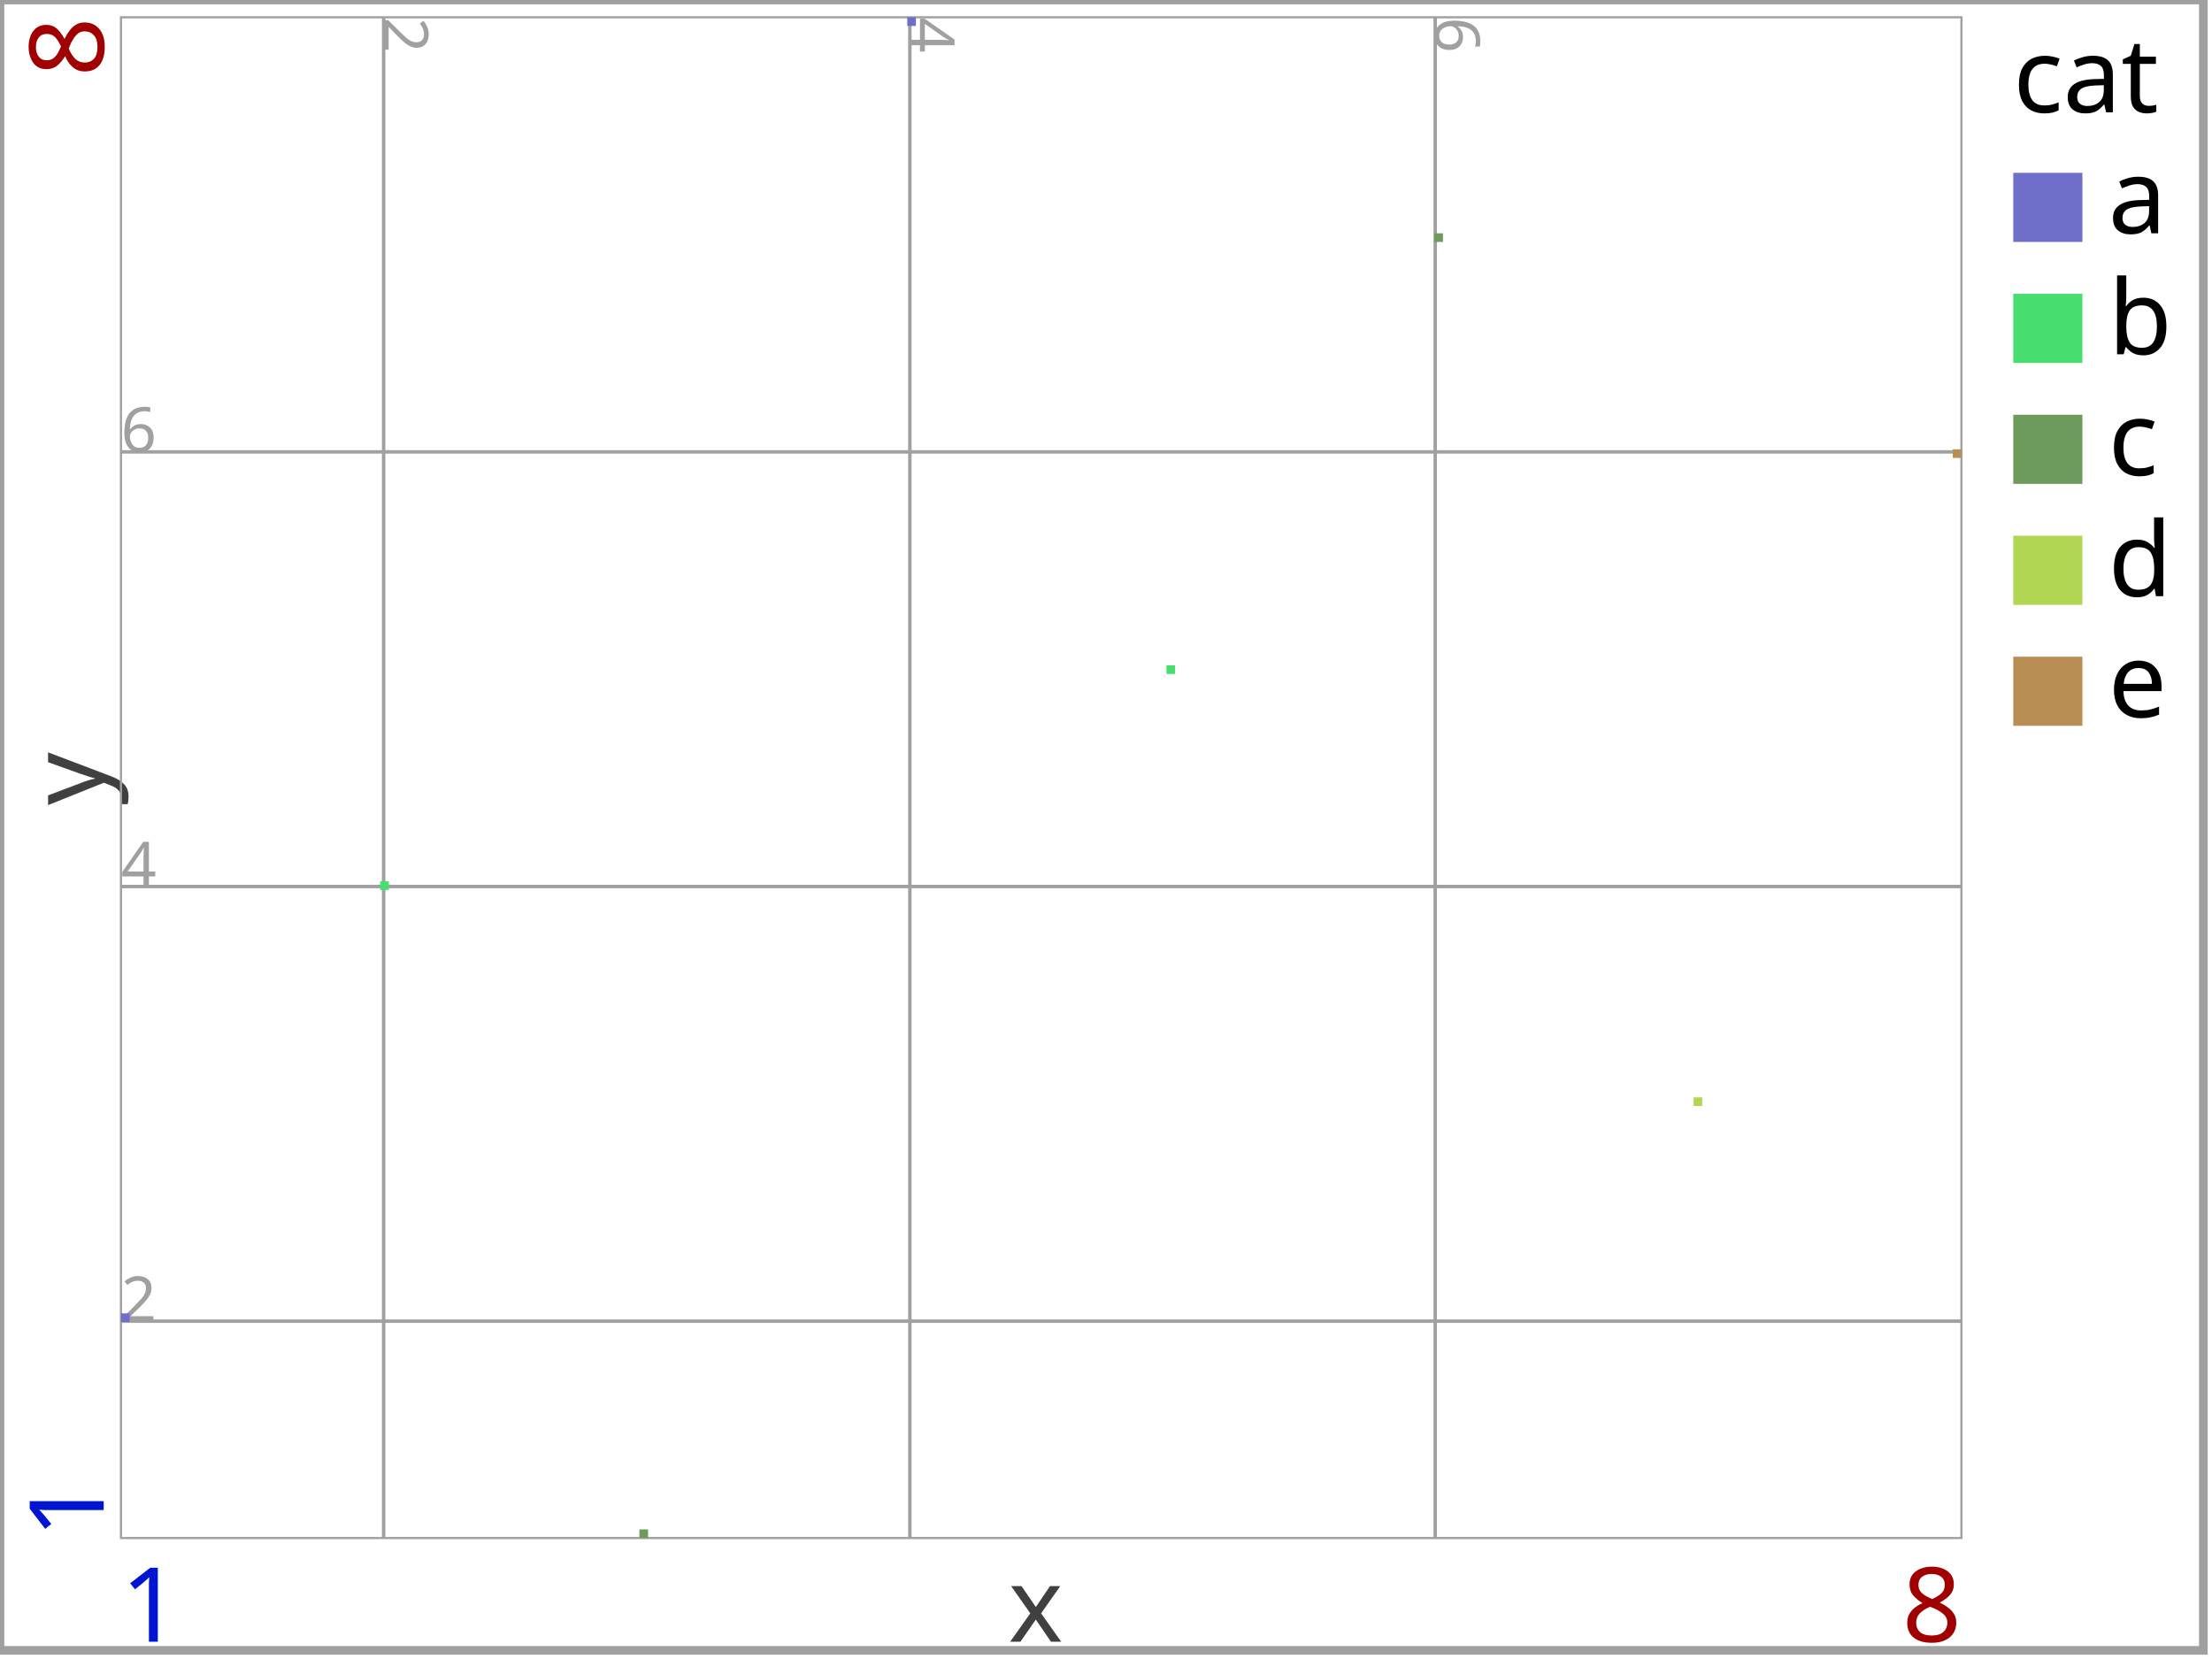
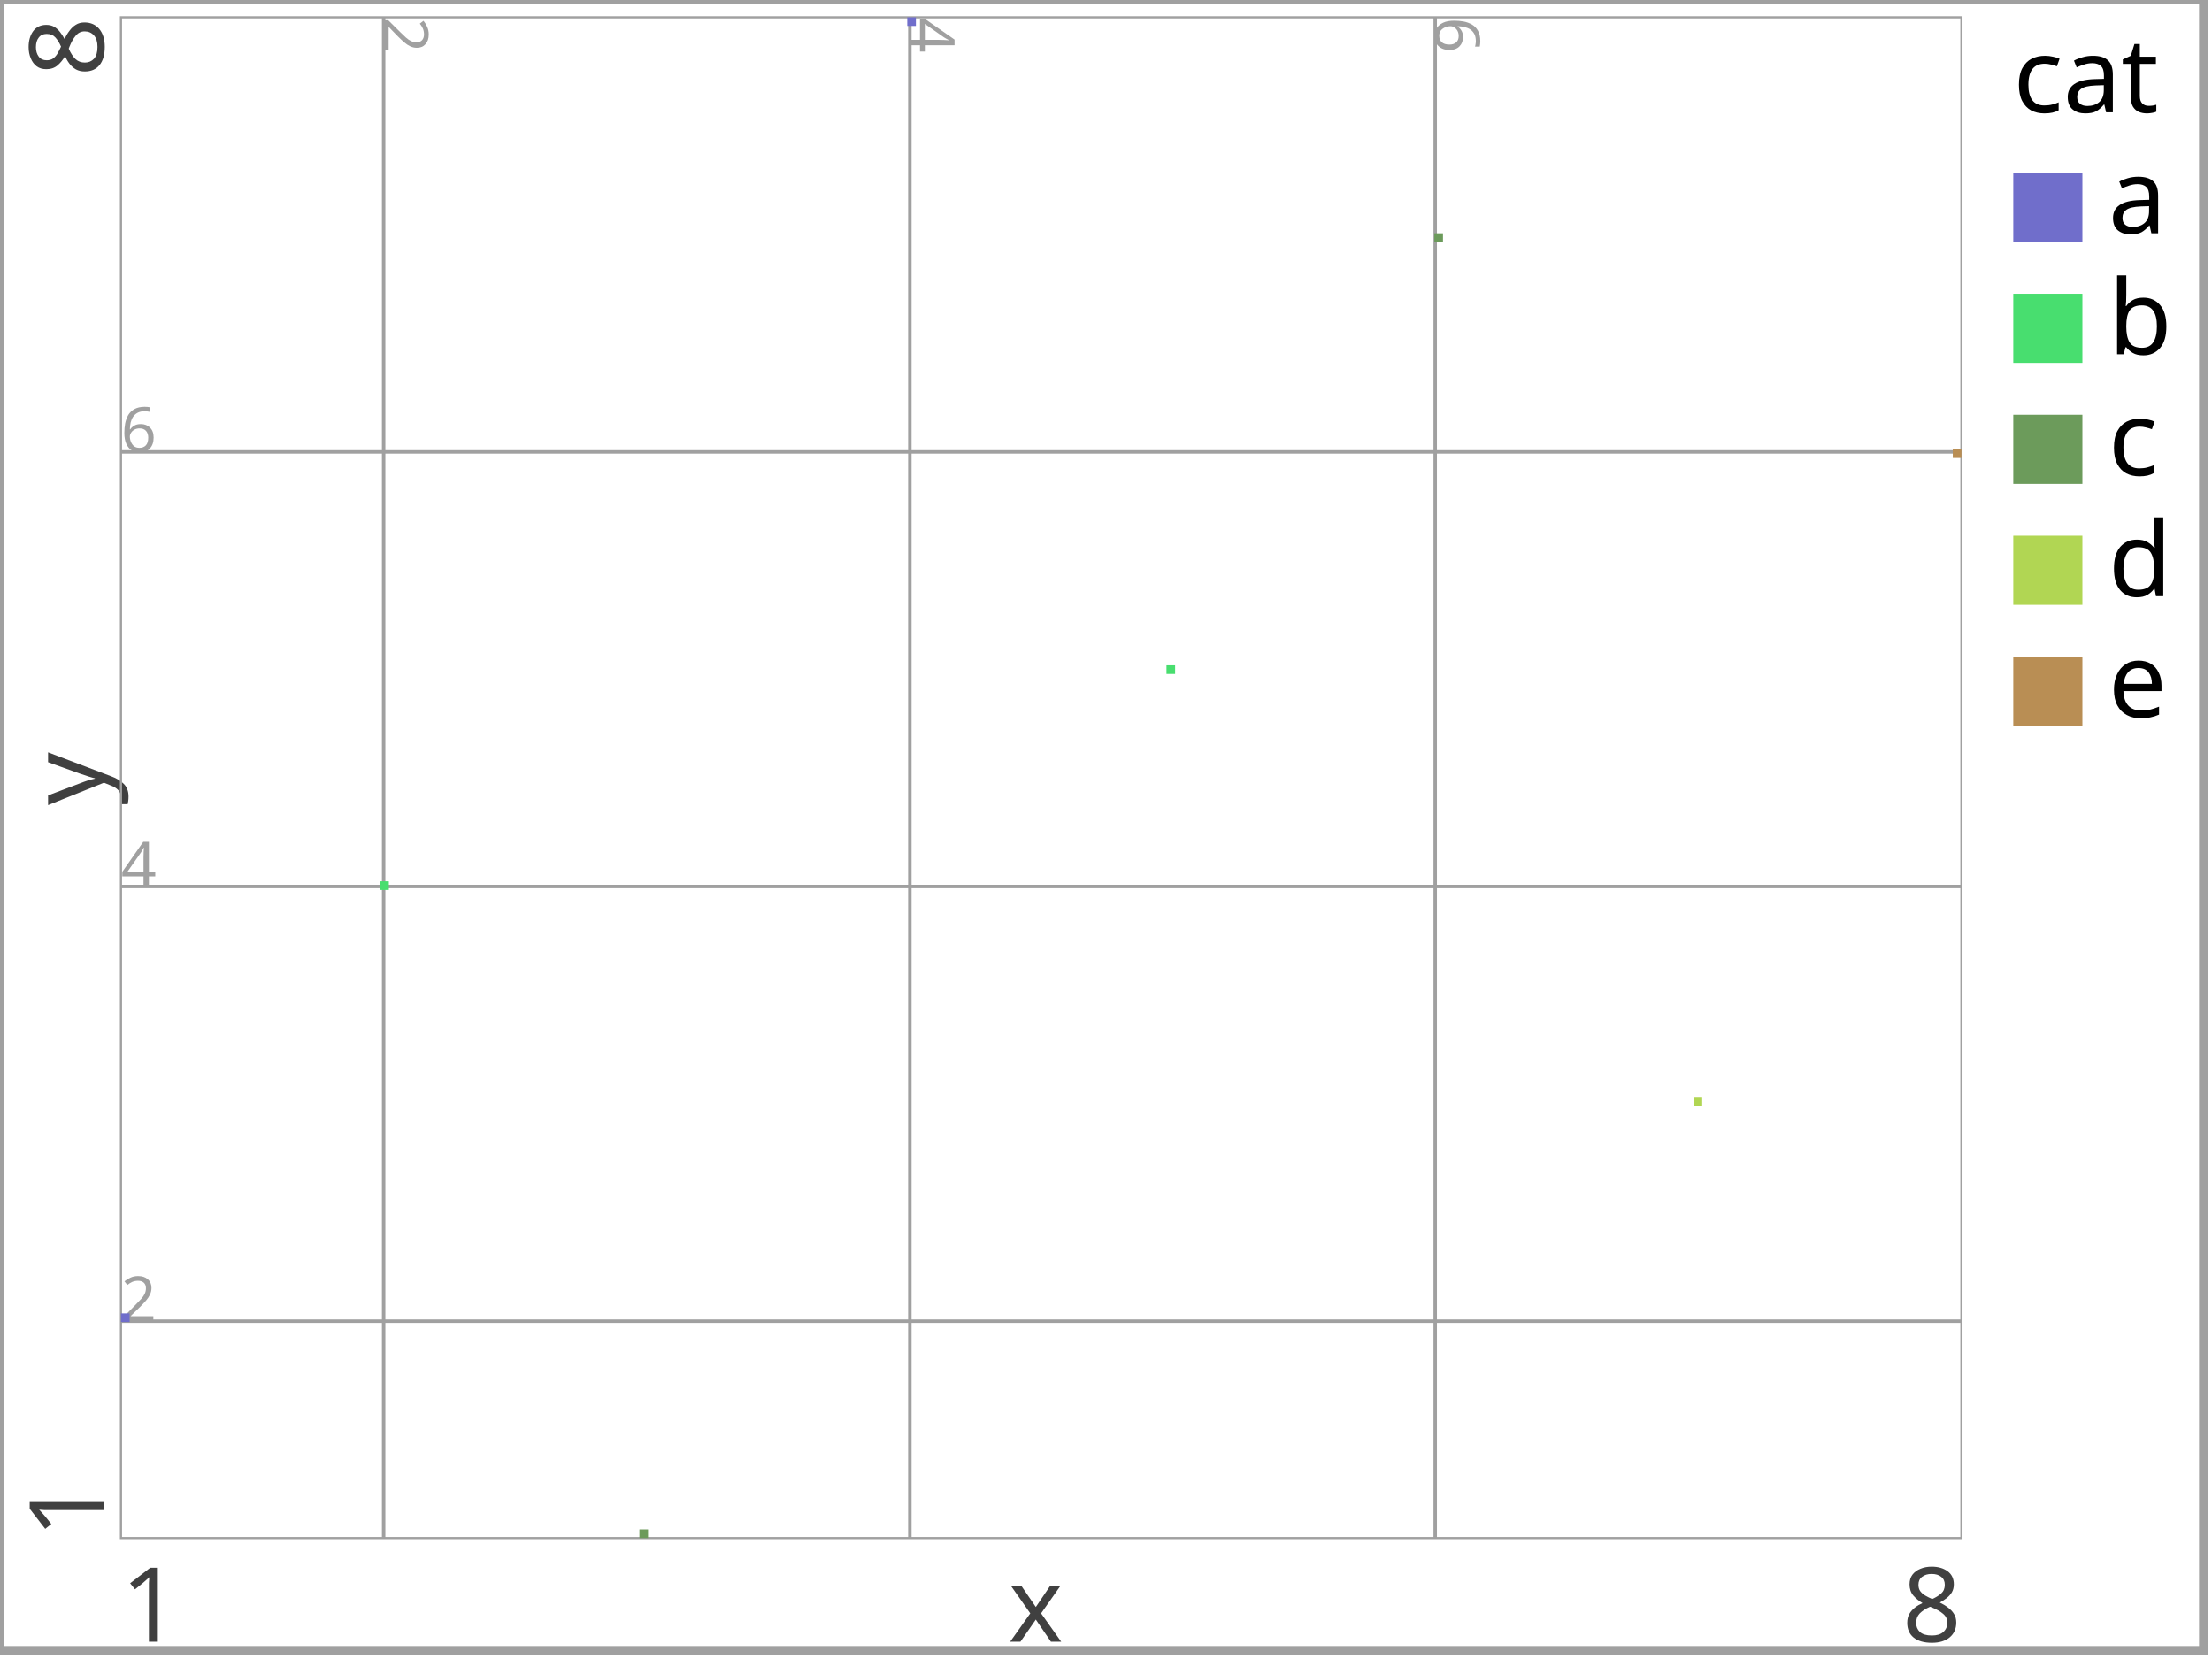
<svg xmlns="http://www.w3.org/2000/svg" id="xyp_TESTID" x="0" y="0" width="256" height="192" font-family="'Noto Sans', sans-serif">
  <defs>
    <clipPath id="plotClip-TESTID">
      <rect x="13" y="1" width="215" height="178" />
    </clipPath>
  </defs>
  <style> .rect-group-TESTID rect { width: 1px; height: 1px; } </style>
  <rect x="0" y="0" width="256" height="192" fill="#ffffff" stroke="#ffffff" />
-   <text x="14" text-anchor="start" y="190" font-family="'Noto Sans', sans-serif" fill="#0015D2" font-size="12px">1</text>
+   <text x="14" text-anchor="start" y="190" font-family="'Noto Sans', sans-serif" fill="#404040" font-size="12px">1</text>
  <text x="119.864" text-anchor="middle" y="190" font-family="'Noto Sans', sans-serif" fill="#404040" font-size="12px">x</text>
-   <text x="227" text-anchor="end" y="190" font-family="'Noto Sans', sans-serif" fill="#A10000" font-size="12px">8</text>
-   <text x="12" text-anchor="start" y="178" font-family="'Noto Sans', sans-serif" fill="#0015D2" font-size="12px" transform="rotate(270,12,178)">1</text>
+   <text x="227" text-anchor="end" y="190" font-family="'Noto Sans', sans-serif" fill="#404040" font-size="12px">8</text>
+   <text x="12" text-anchor="start" y="178" font-family="'Noto Sans', sans-serif" fill="#404040" font-size="12px" transform="rotate(270,12,178)">1</text>
  <text x="12" text-anchor="middle" y="90.136" font-family="'Noto Sans', sans-serif" fill="#404040" font-size="12px" transform="rotate(270,12,90.136)">y</text>
-   <text x="12" text-anchor="end" y="2" font-family="'Noto Sans', sans-serif" fill="#A10000" font-size="12px" transform="rotate(270,12,2)">8</text>
+   <text x="12" text-anchor="end" y="2" font-family="'Noto Sans', sans-serif" fill="#404040" font-size="12px" transform="rotate(270,12,2)">8</text>
  <line x1="44.4" y1="2" x2="44.4" y2="178" stroke="#a0a0a0" stroke-width="0.4" />
  <text x="44.4" text-anchor="start" y="2" font-family="'Noto Sans', sans-serif" fill="#a0a0a0" font-size="7.2px" transform="rotate(90,44.4,2)">2</text>
  <line x1="105.3" y1="2" x2="105.3" y2="178" stroke="#a0a0a0" stroke-width="0.4" />
  <text x="105.3" text-anchor="start" y="2" font-family="'Noto Sans', sans-serif" fill="#a0a0a0" font-size="7.2px" transform="rotate(90,105.3,2)">4</text>
  <line x1="166.1" y1="2" x2="166.1" y2="178" stroke="#a0a0a0" stroke-width="0.4" />
  <text x="166.1" text-anchor="start" y="2" font-family="'Noto Sans', sans-serif" fill="#a0a0a0" font-size="7.2px" transform="rotate(90,166.1,2)">6</text>
  <line x1="14" y1="152.9" x2="227" y2="152.9" stroke="#a0a0a0" stroke-width="0.4" />
  <text x="14" text-anchor="start" y="152.9" font-family="'Noto Sans', sans-serif" fill="#a0a0a0" font-size="7.2px">2</text>
  <line x1="14" y1="102.6" x2="227" y2="102.6" stroke="#a0a0a0" stroke-width="0.4" />
  <text x="14" text-anchor="start" y="102.6" font-family="'Noto Sans', sans-serif" fill="#a0a0a0" font-size="7.2px">4</text>
  <line x1="14" y1="52.3" x2="227" y2="52.3" stroke="#a0a0a0" stroke-width="0.4" />
  <text x="14" text-anchor="start" y="52.3" font-family="'Noto Sans', sans-serif" fill="#a0a0a0" font-size="7.2px">6</text>
  <rect x="14" y="2" width="213" height="176" stroke="#a0a0a0" fill="none" stroke-width="0.25" />
  <g class="rect-group-TESTID" stroke="none" fill="#3939ff">
    <rect x="105" y="2" fill="#706ecb" />
    <rect x="135" y="77" fill="#48de6f" />
    <rect x="14" y="152" fill="#706ecb" />
    <rect x="166" y="27" fill="#6c9b5b" />
    <rect x="196" y="127" fill="#b1d653" />
    <rect x="226" y="52" fill="#b98e54" />
    <rect x="44" y="102" fill="#48de6f" />
    <rect x="74" y="177" fill="#6c9b5b" />
  </g>
  <text x="233.0" text-anchor="start" y="13.0" font-family="'Noto Sans', sans-serif" fill="#000000" font-size="12.0px">cat</text>
  <rect x="233.00" y="20.00" width="8.00" height="8.00" fill="#706ecb" />
  <text x="244.0" text-anchor="start" y="27.0" font-family="'Noto Sans', sans-serif" fill="#000000" font-size="12.0px">a</text>
  <rect x="233.00" y="34.00" width="8.00" height="8.00" fill="#48de6f" />
  <text x="244.0" text-anchor="start" y="41.0" font-family="'Noto Sans', sans-serif" fill="#000000" font-size="12.0px">b</text>
  <rect x="233.00" y="48.00" width="8.00" height="8.00" fill="#6c9b5b" />
  <text x="244.0" text-anchor="start" y="55.0" font-family="'Noto Sans', sans-serif" fill="#000000" font-size="12.0px">c</text>
  <rect x="233.00" y="62.00" width="8.00" height="8.00" fill="#b1d653" />
  <text x="244.0" text-anchor="start" y="69.0" font-family="'Noto Sans', sans-serif" fill="#000000" font-size="12.0px">d</text>
  <rect x="233.00" y="76.00" width="8.00" height="8.00" fill="#b98e54" />
  <text x="244.0" text-anchor="start" y="83.0" font-family="'Noto Sans', sans-serif" fill="#000000" font-size="12.0px">e</text>
  <rect x="0" y="0" width="255" height="191" fill="none" stroke="#a0a0a0" stroke-width="1" />
</svg>
